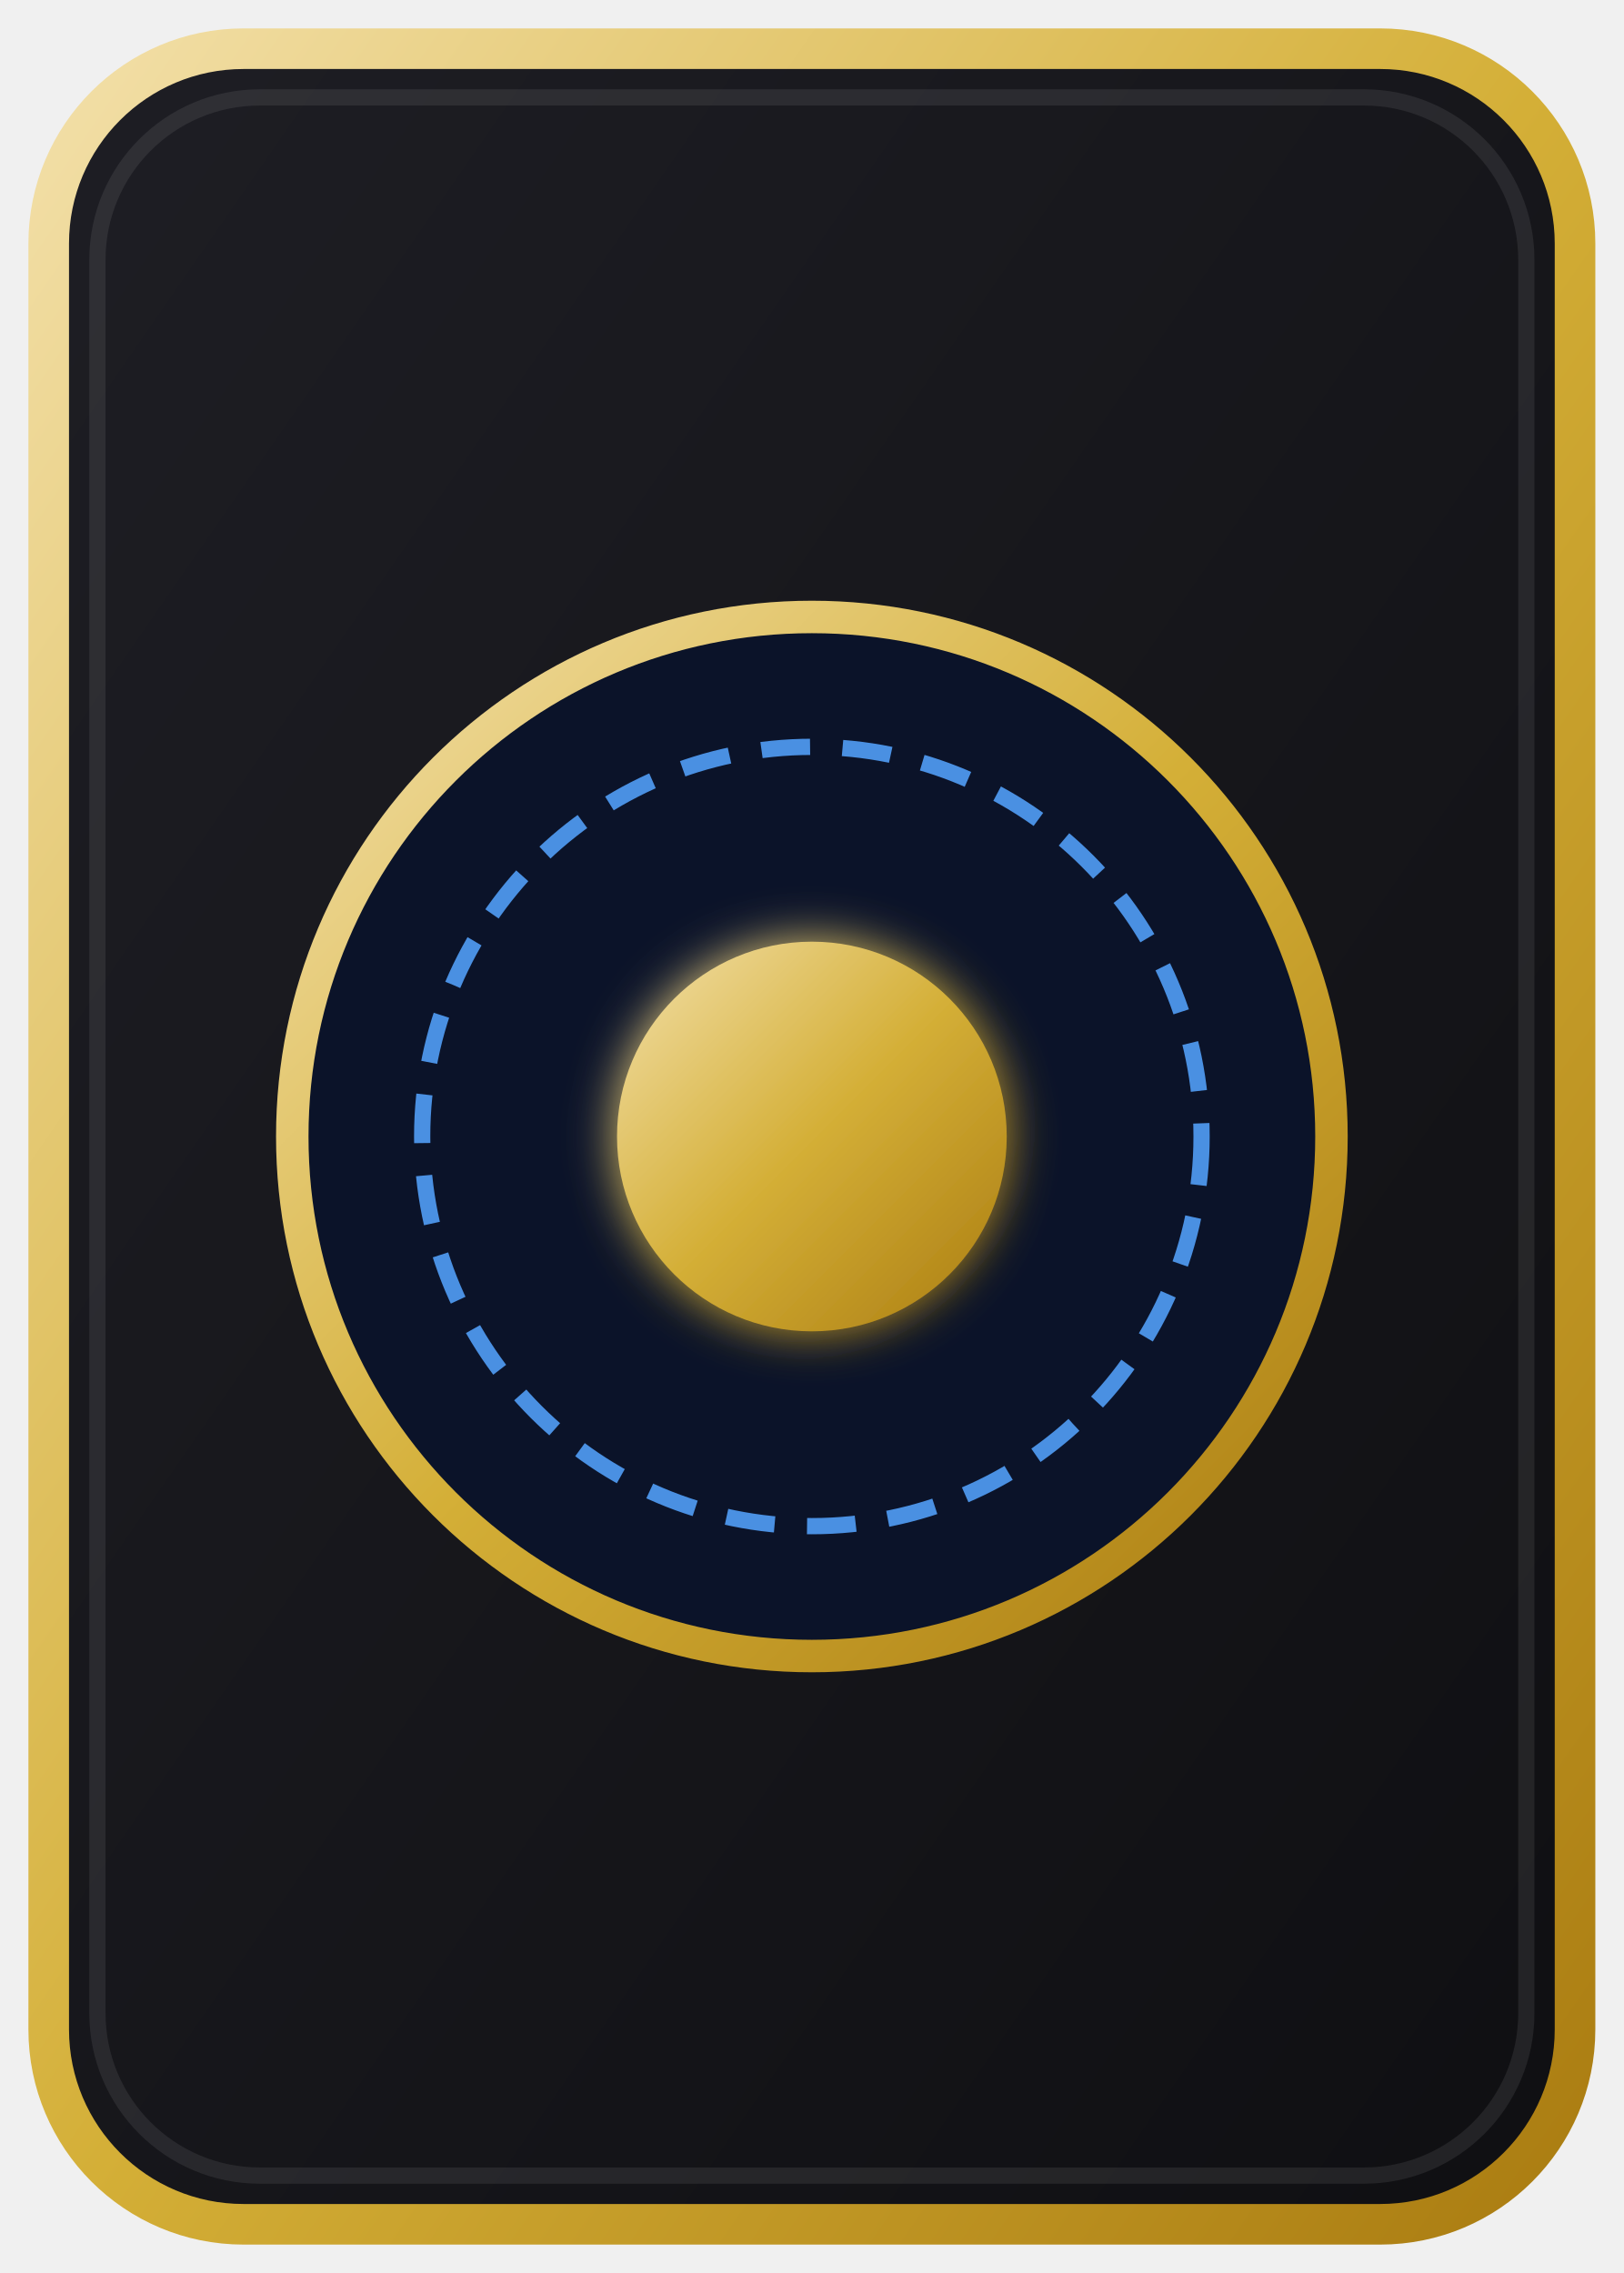
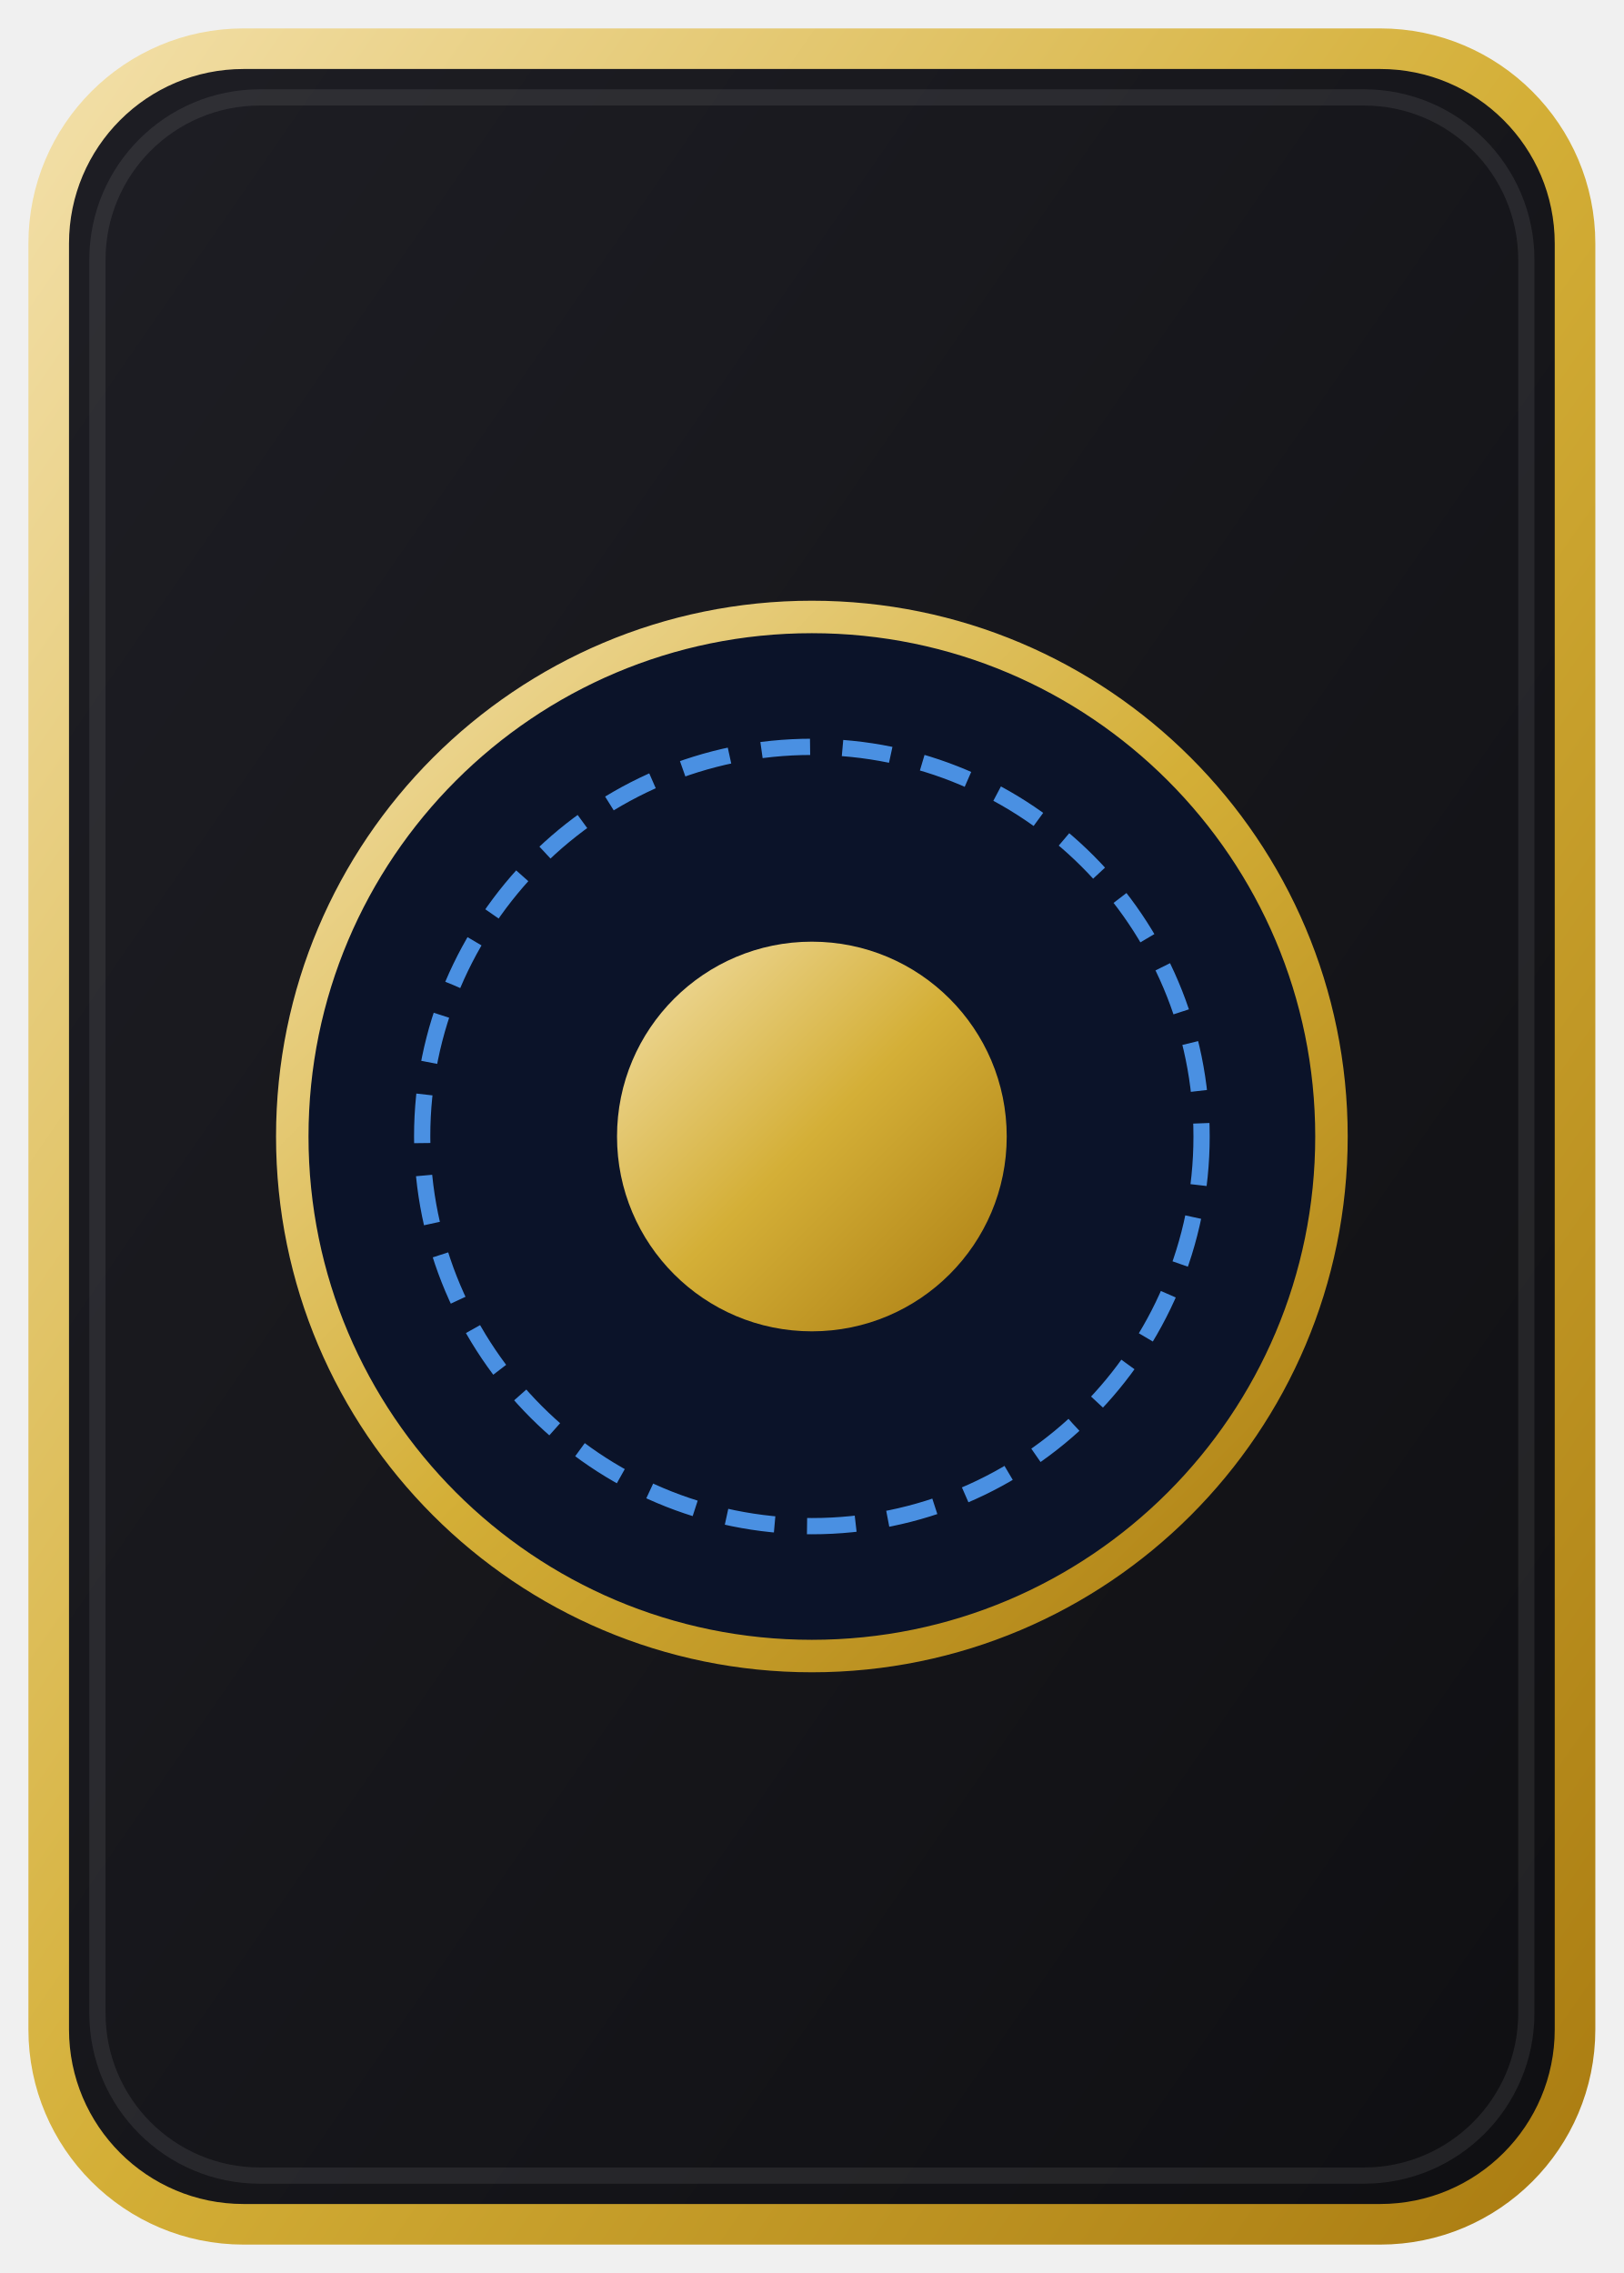
<svg xmlns="http://www.w3.org/2000/svg" viewBox="0 0 100 140" width="100" height="140">
  <defs>
    <linearGradient id="tileBg" x1="0%" y1="0%" x2="100%" y2="100%">
      <stop offset="0%" stop-color="#1e1e24" />
      <stop offset="100%" stop-color="#0f0f12" />
    </linearGradient>
    <linearGradient id="gold" x1="0%" y1="0%" x2="100%" y2="100%">
      <stop offset="0%" stop-color="#f3e0aa" />
      <stop offset="50%" stop-color="#d4af37" />
      <stop offset="100%" stop-color="#aa7c11" />
    </linearGradient>
-     <filter id="glow" x="-20%" y="-20%" width="140%" height="140%">
-       <feGaussianBlur stdDeviation="1.5" result="blur" />
-       <feComposite in="SourceGraphic" in2="blur" operator="over" />
-     </filter>
  </defs>
  <rect x="3" y="3" width="94" height="134" rx="12" ry="12" fill="url(#tileBg)" stroke="url(#gold)" stroke-width="2.5" />
  <rect x="6" y="6" width="88" height="128" rx="10" ry="10" fill="none" stroke="#ffffff" stroke-opacity="0.08" stroke-width="1" />
  <circle cx="50" cy="70" r="32" fill="#0b1329" stroke="url(#gold)" stroke-width="2" />
  <circle cx="50" cy="70" r="24" fill="none" stroke="#4a90e2" stroke-width="1" stroke-dasharray="3,2" />
-   <circle cx="50" cy="70" r="12" fill="url(#gold)" filter="url(#glow)" />
+   <circle cx="50" cy="70" r="12" fill="url(#gold)" />
</svg>
